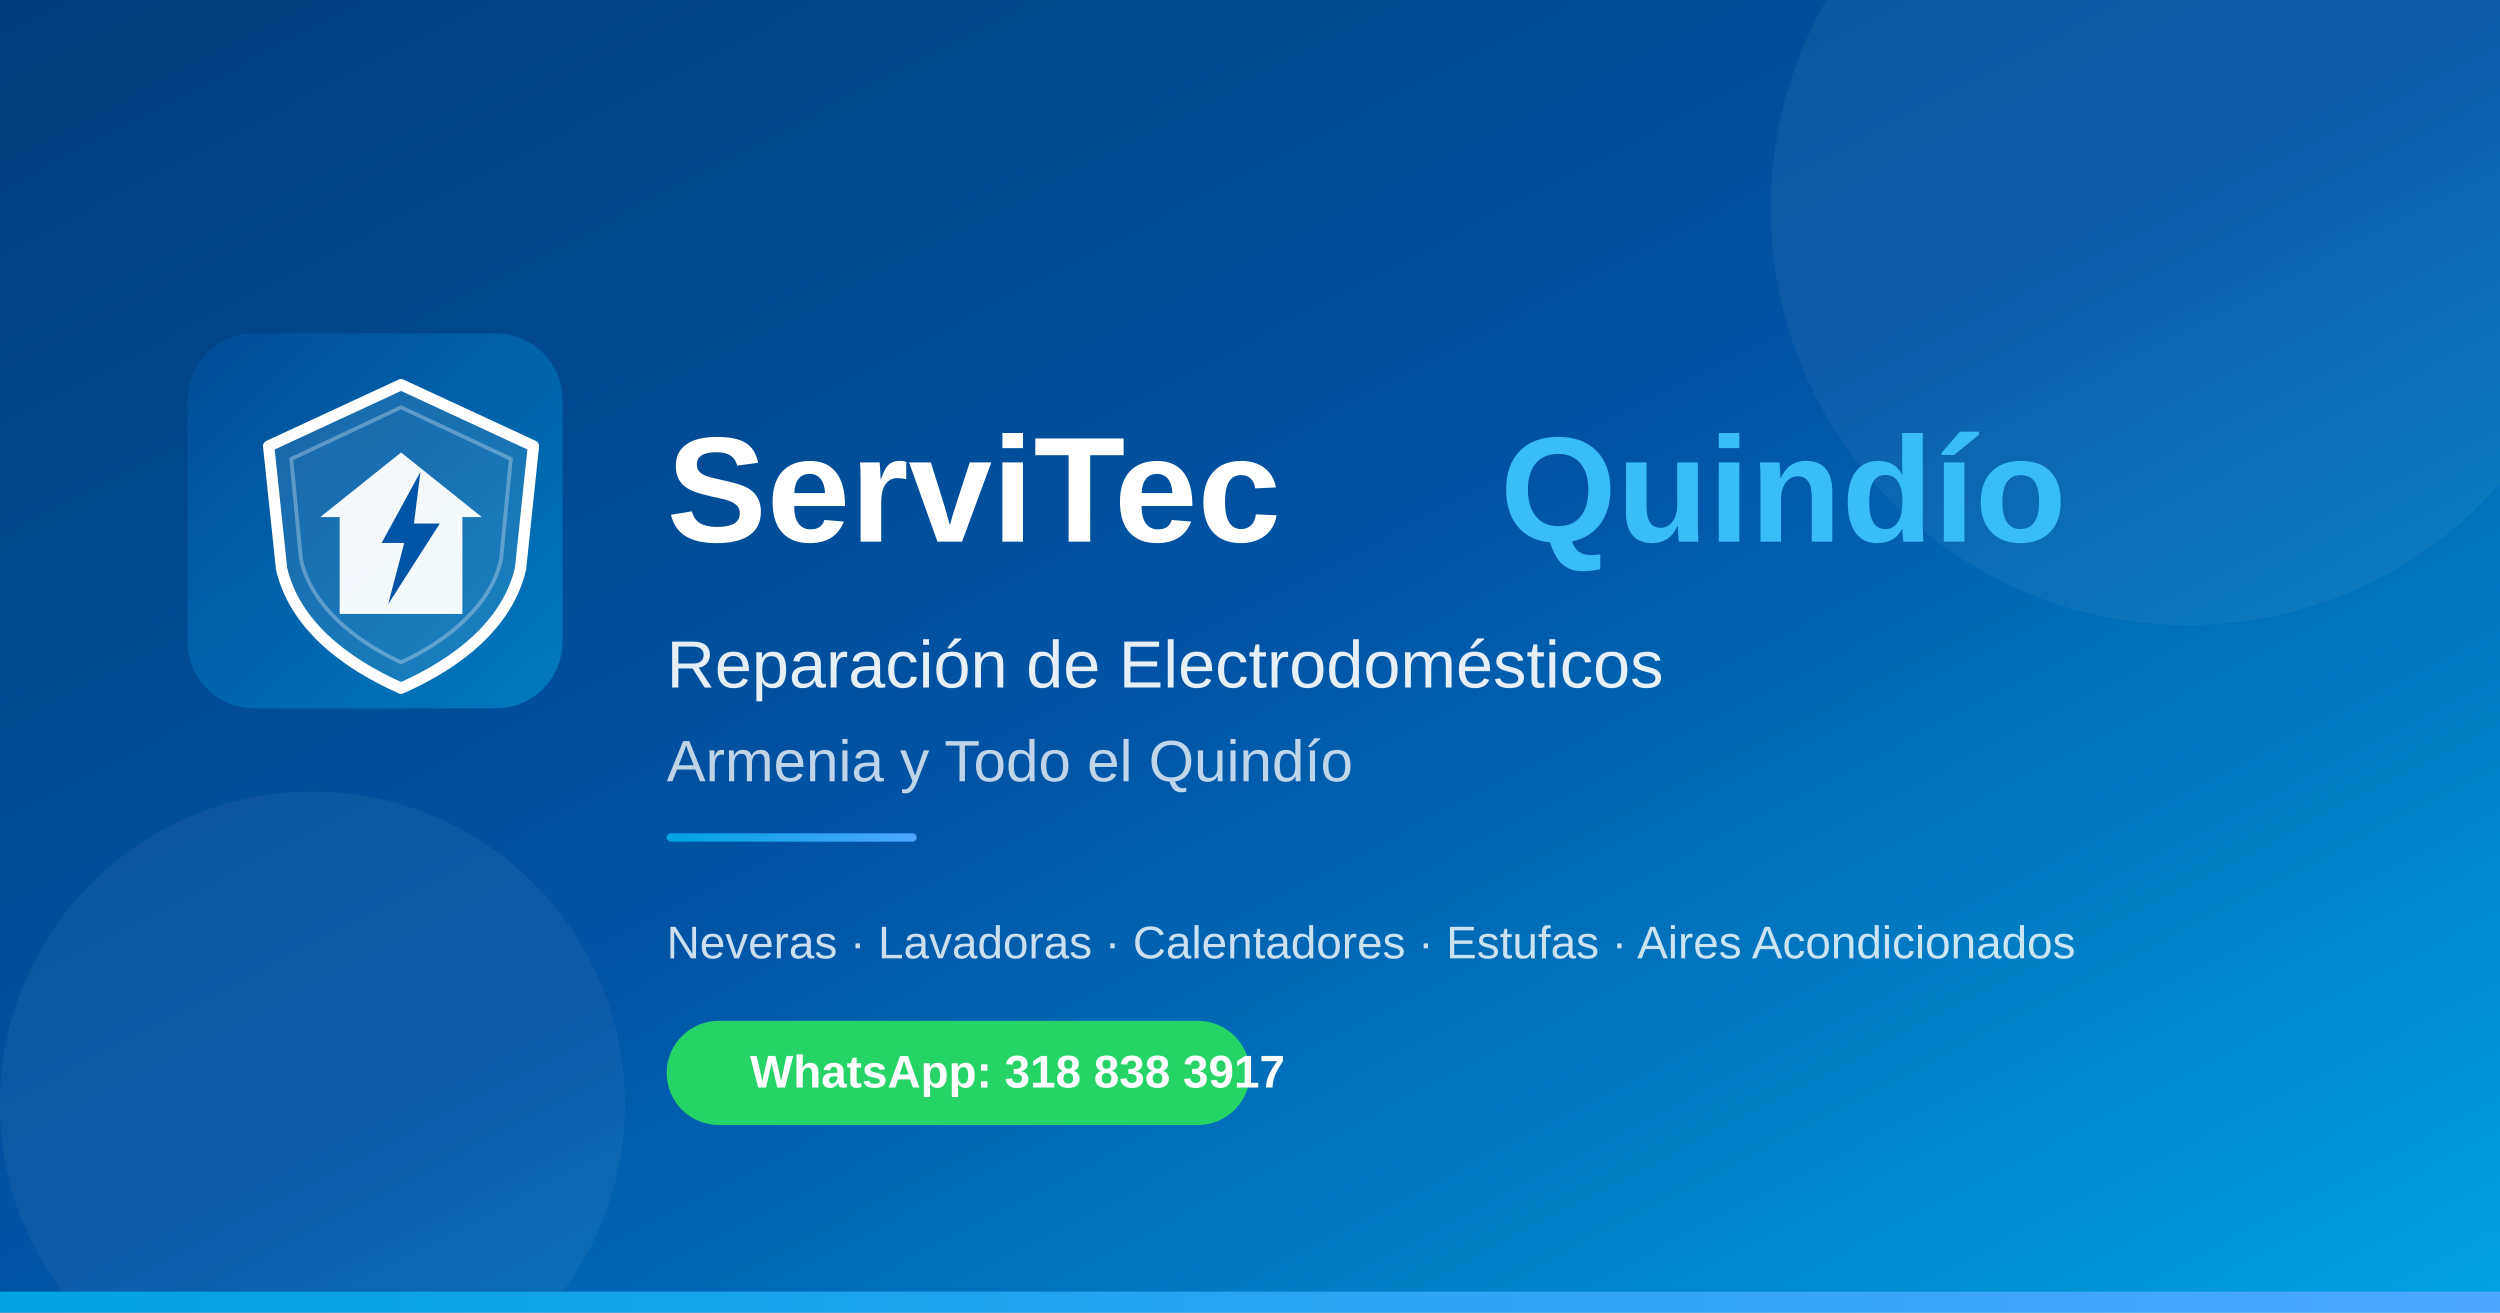
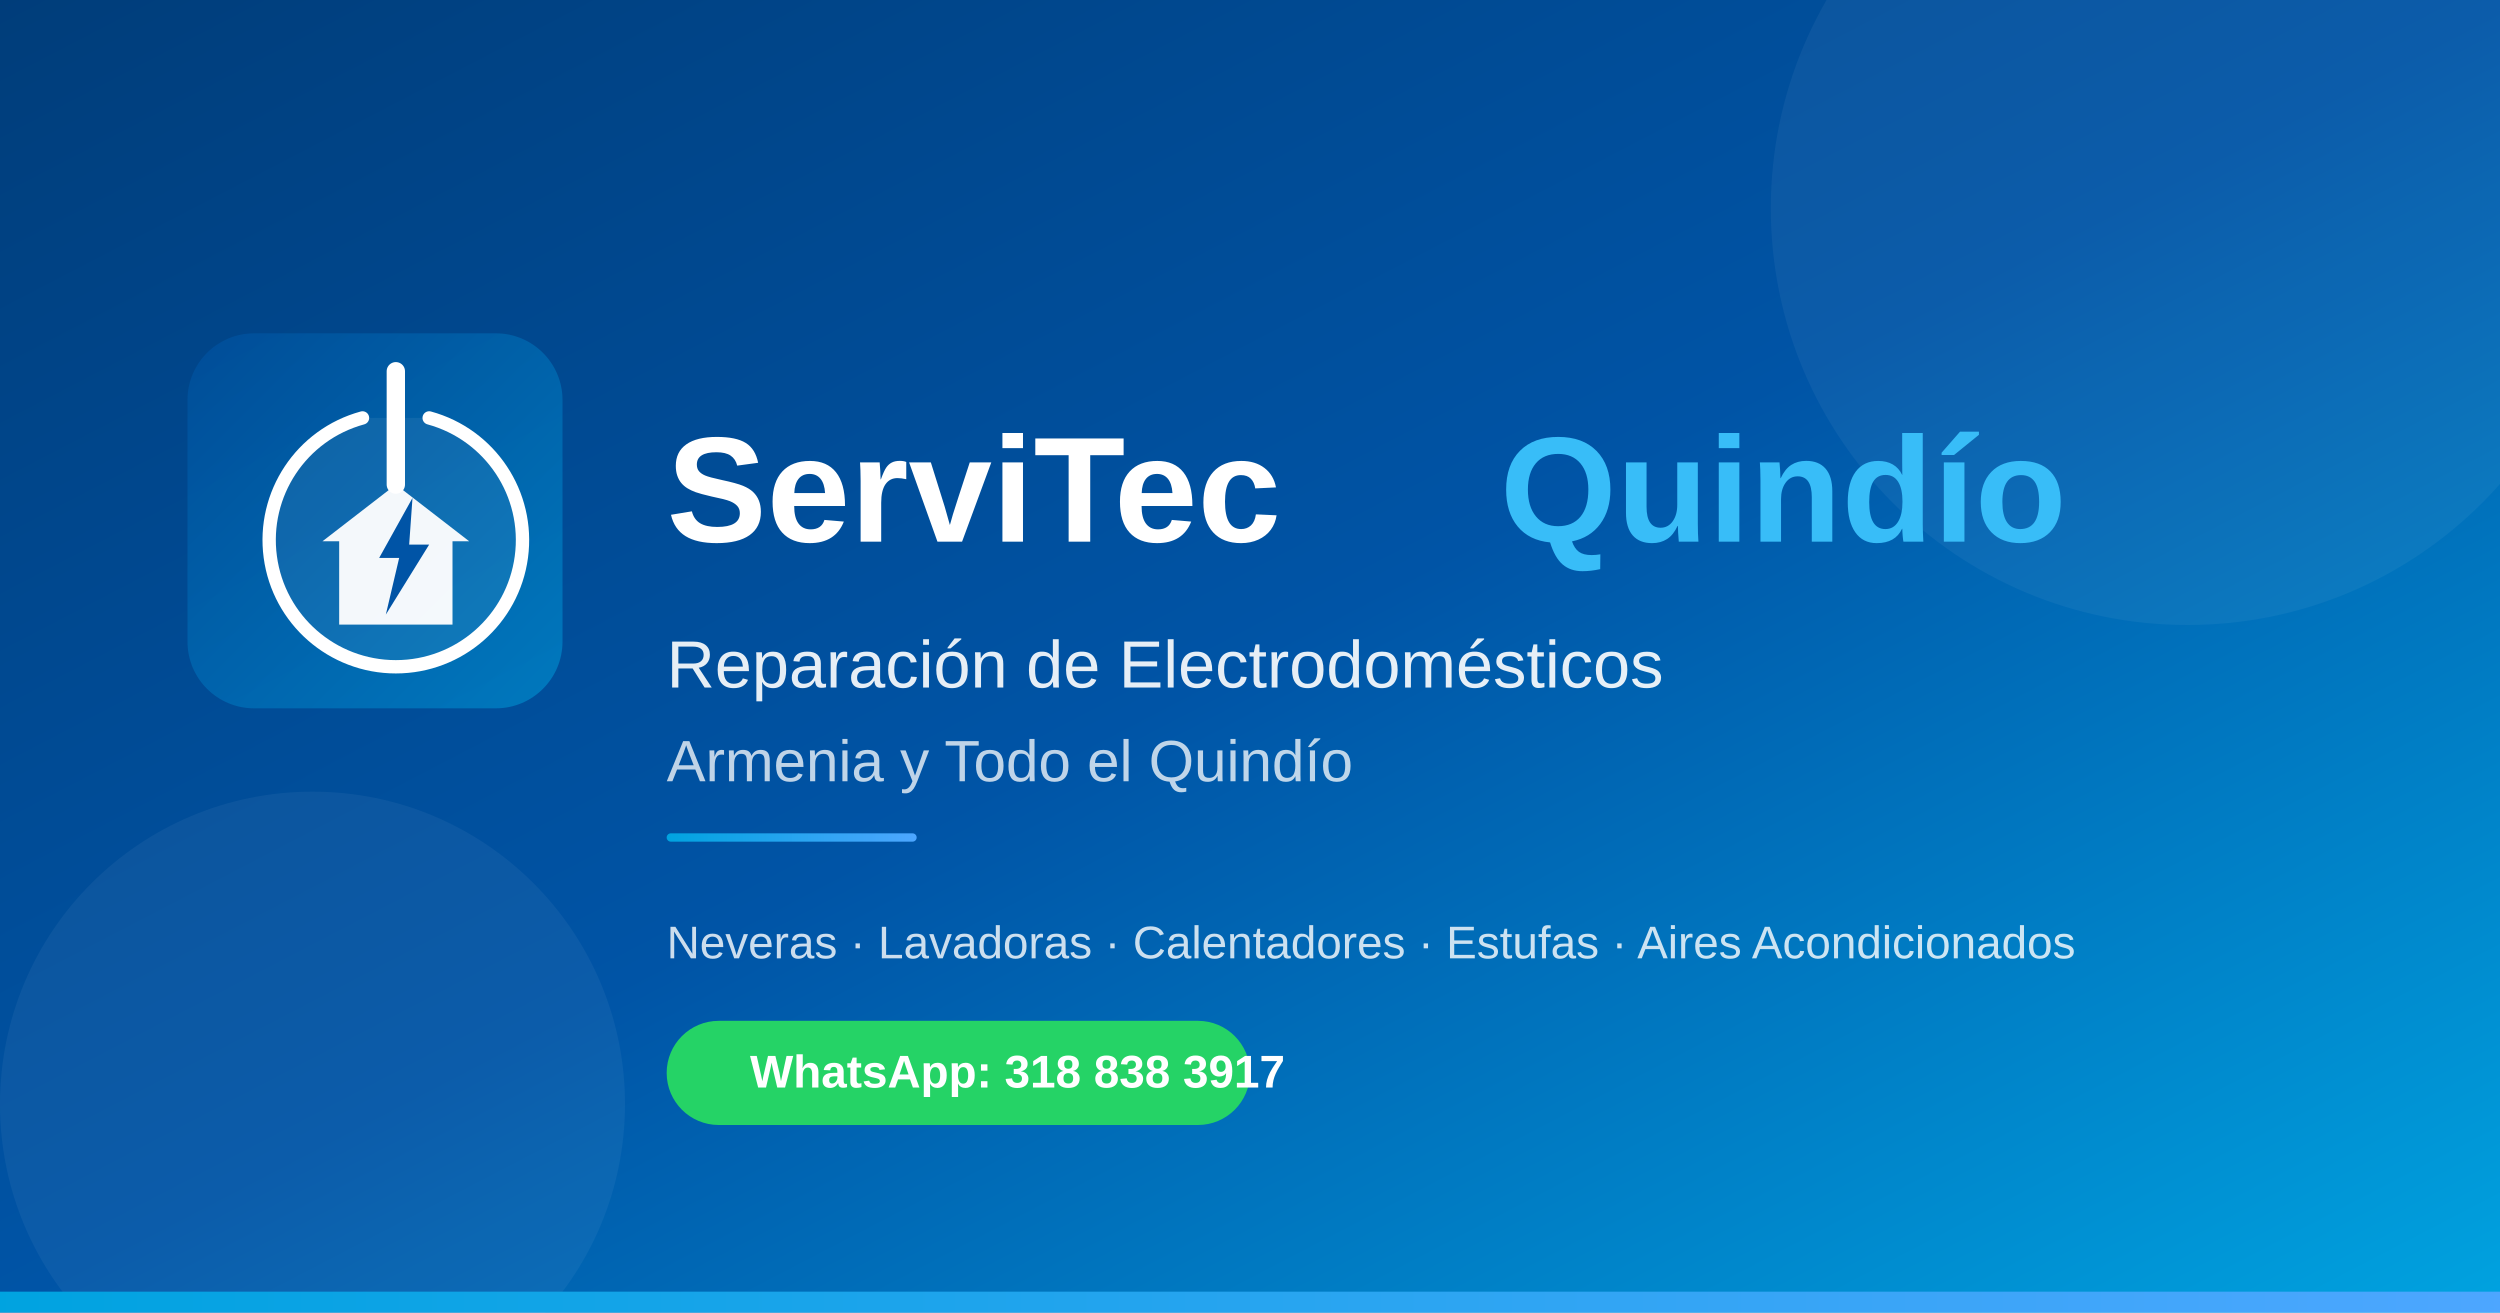
<svg xmlns="http://www.w3.org/2000/svg" viewBox="0 0 1200 630" width="1200" height="630">
  <defs>
    <linearGradient id="bg" x1="0%" y1="0%" x2="100%" y2="100%">
      <stop offset="0%" style="stop-color:#003d7a" />
      <stop offset="50%" style="stop-color:#0054A6" />
      <stop offset="100%" style="stop-color:#00A3E0" />
    </linearGradient>
    <linearGradient id="accent" x1="0%" y1="0%" x2="100%" y2="0%">
      <stop offset="0%" style="stop-color:#00A3E0" />
      <stop offset="100%" style="stop-color:#4da6ff" />
    </linearGradient>
    <linearGradient id="iconbg" x1="0%" y1="0%" x2="100%" y2="100%">
      <stop offset="0%" style="stop-color:#0054A6" />
      <stop offset="100%" style="stop-color:#00A3E0" />
    </linearGradient>
  </defs>
  <rect width="1200" height="630" fill="url(#bg)" />
  <circle cx="1050" cy="100" r="200" fill="white" opacity="0.05" />
  <circle cx="150" cy="530" r="150" fill="white" opacity="0.05" />
  <g transform="translate(100, 170)">
    <rect x="-10" y="-10" width="180" height="180" rx="32" fill="url(#iconbg)" opacity="0.5" />
-     <g transform="translate(15, 10) scale(1.55)" fill="none">
-       <path d="M50 3 L91 22 L87 60 C83 77 68 89 50 97 C32 89 17 77 13 60 L9 22 Z" stroke="white" stroke-width="3.5" stroke-linejoin="round" fill="rgba(255,255,255,0.1)" />
-       <path d="M50 10 L84 26 L81 57 C78 71 65 82 50 89 C35 82 22 71 19 57 L16 26 Z" stroke="white" stroke-width="1.2" stroke-linejoin="round" opacity="0.3" />
-       <path d="M50 24 L75 44 L69 44 L69 74 L31 74 L31 44 L25 44 Z" fill="white" opacity="0.95" />
-       <path d="M56 30 L44 52 L51 52 L46 71 L62 46 L54 46 Z" fill="#0054A6" />
+     <g transform="translate(10, 5) scale(1.6)" fill="none">
+       <path d="M40 16 A38 38 0 1 0 60 16" stroke="white" stroke-width="4" stroke-linecap="round" fill="rgba(255,255,255,0.06)" />
+       <line x1="50" y1="2" x2="50" y2="36" stroke="white" stroke-width="5.5" stroke-linecap="round" />
+       <path d="M50 36 L72 53 L67 53 L67 78 L33 78 L33 53 L28 53 Z" fill="white" opacity="0.95" />
+       <path d="M55 40 L45 58 L51 58 L47 75 L60 54 L54 54 Z" fill="#0054A6" />
    </g>
  </g>
  <text x="320" y="260" font-family="Arial, Helvetica, sans-serif" font-size="72" font-weight="900" fill="white">ServiTec</text>
  <text x="720" y="260" font-family="Arial, Helvetica, sans-serif" font-size="72" font-weight="900" fill="#38bdf8"> Quindío</text>
  <text x="320" y="330" font-family="Arial, Helvetica, sans-serif" font-size="32" fill="white" opacity="0.9">Reparación de Electrodomésticos</text>
  <text x="320" y="375" font-family="Arial, Helvetica, sans-serif" font-size="28" fill="white" opacity="0.75">Armenia y Todo el Quindío</text>
  <rect x="320" y="400" width="120" height="4" rx="2" fill="url(#accent)" />
  <text x="320" y="460" font-family="Arial, Helvetica, sans-serif" font-size="22" fill="white" opacity="0.8">Neveras · Lavadoras · Calentadores · Estufas · Aires Acondicionados</text>
  <rect x="320" y="490" width="280" height="50" rx="25" fill="#25D366" />
  <text x="360" y="522" font-family="Arial, Helvetica, sans-serif" font-size="22" font-weight="700" fill="white">WhatsApp: 318 838 3917</text>
  <rect x="0" y="620" width="1200" height="10" fill="url(#accent)" />
</svg>
